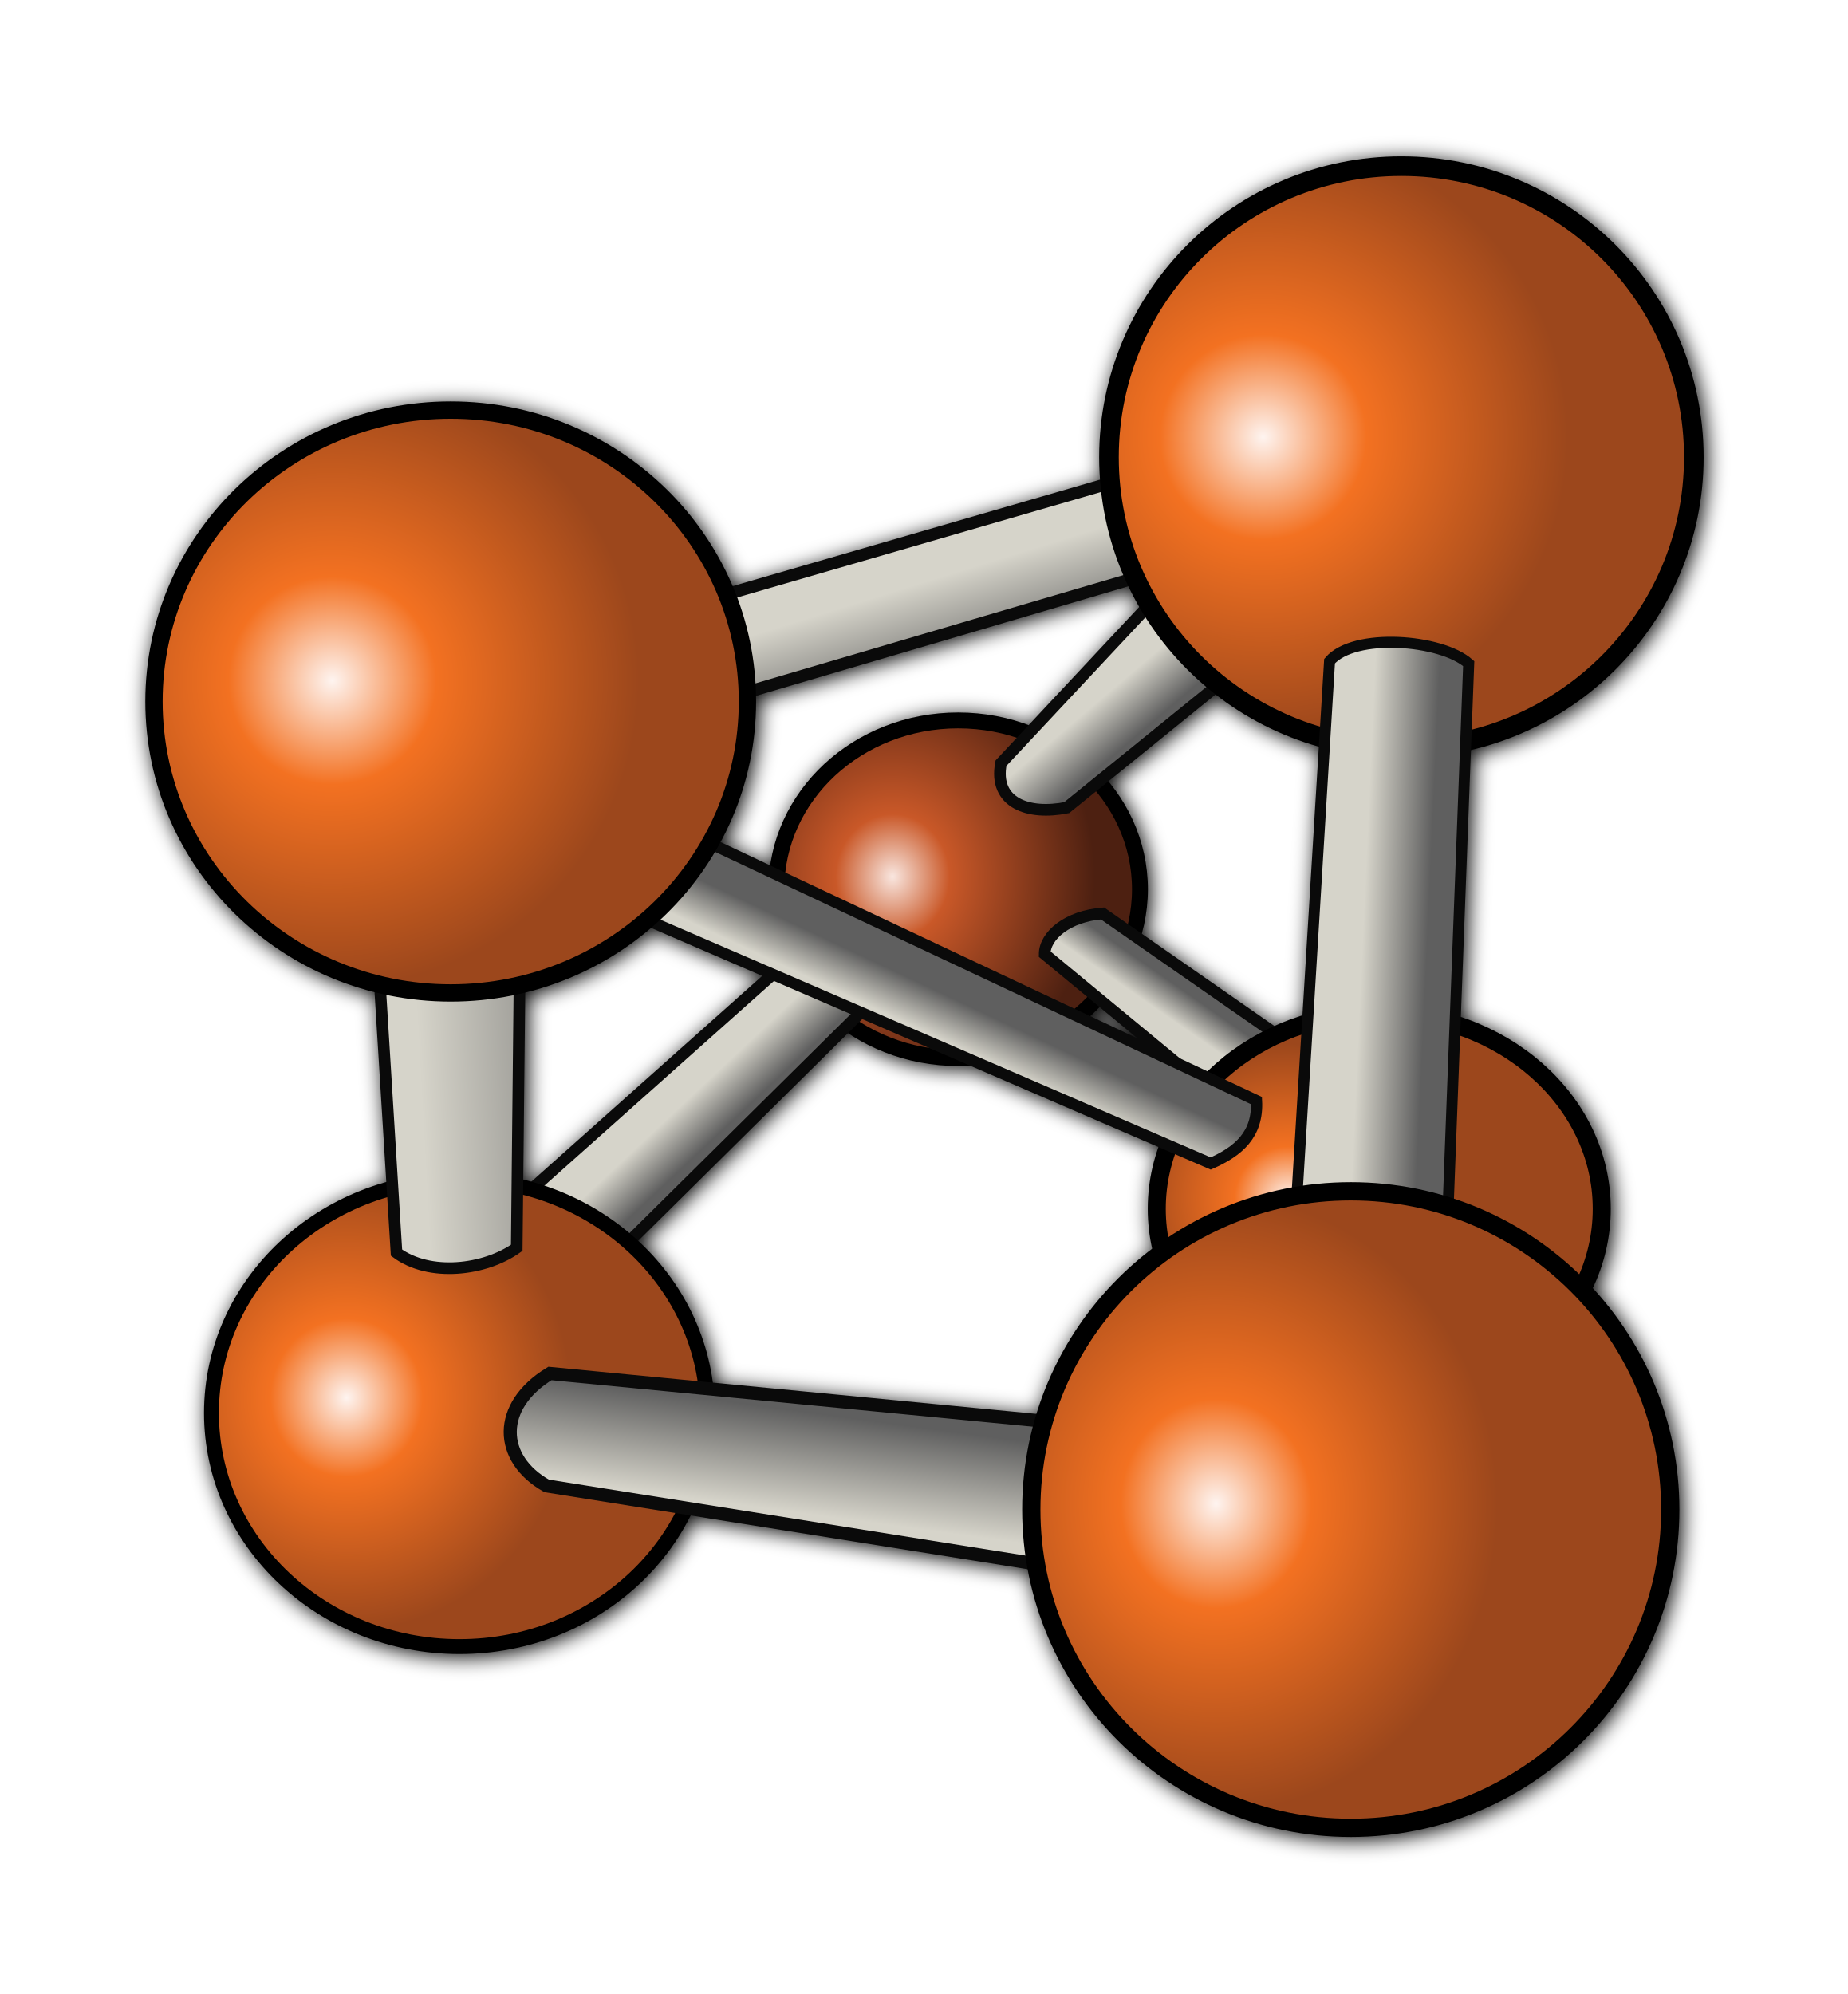
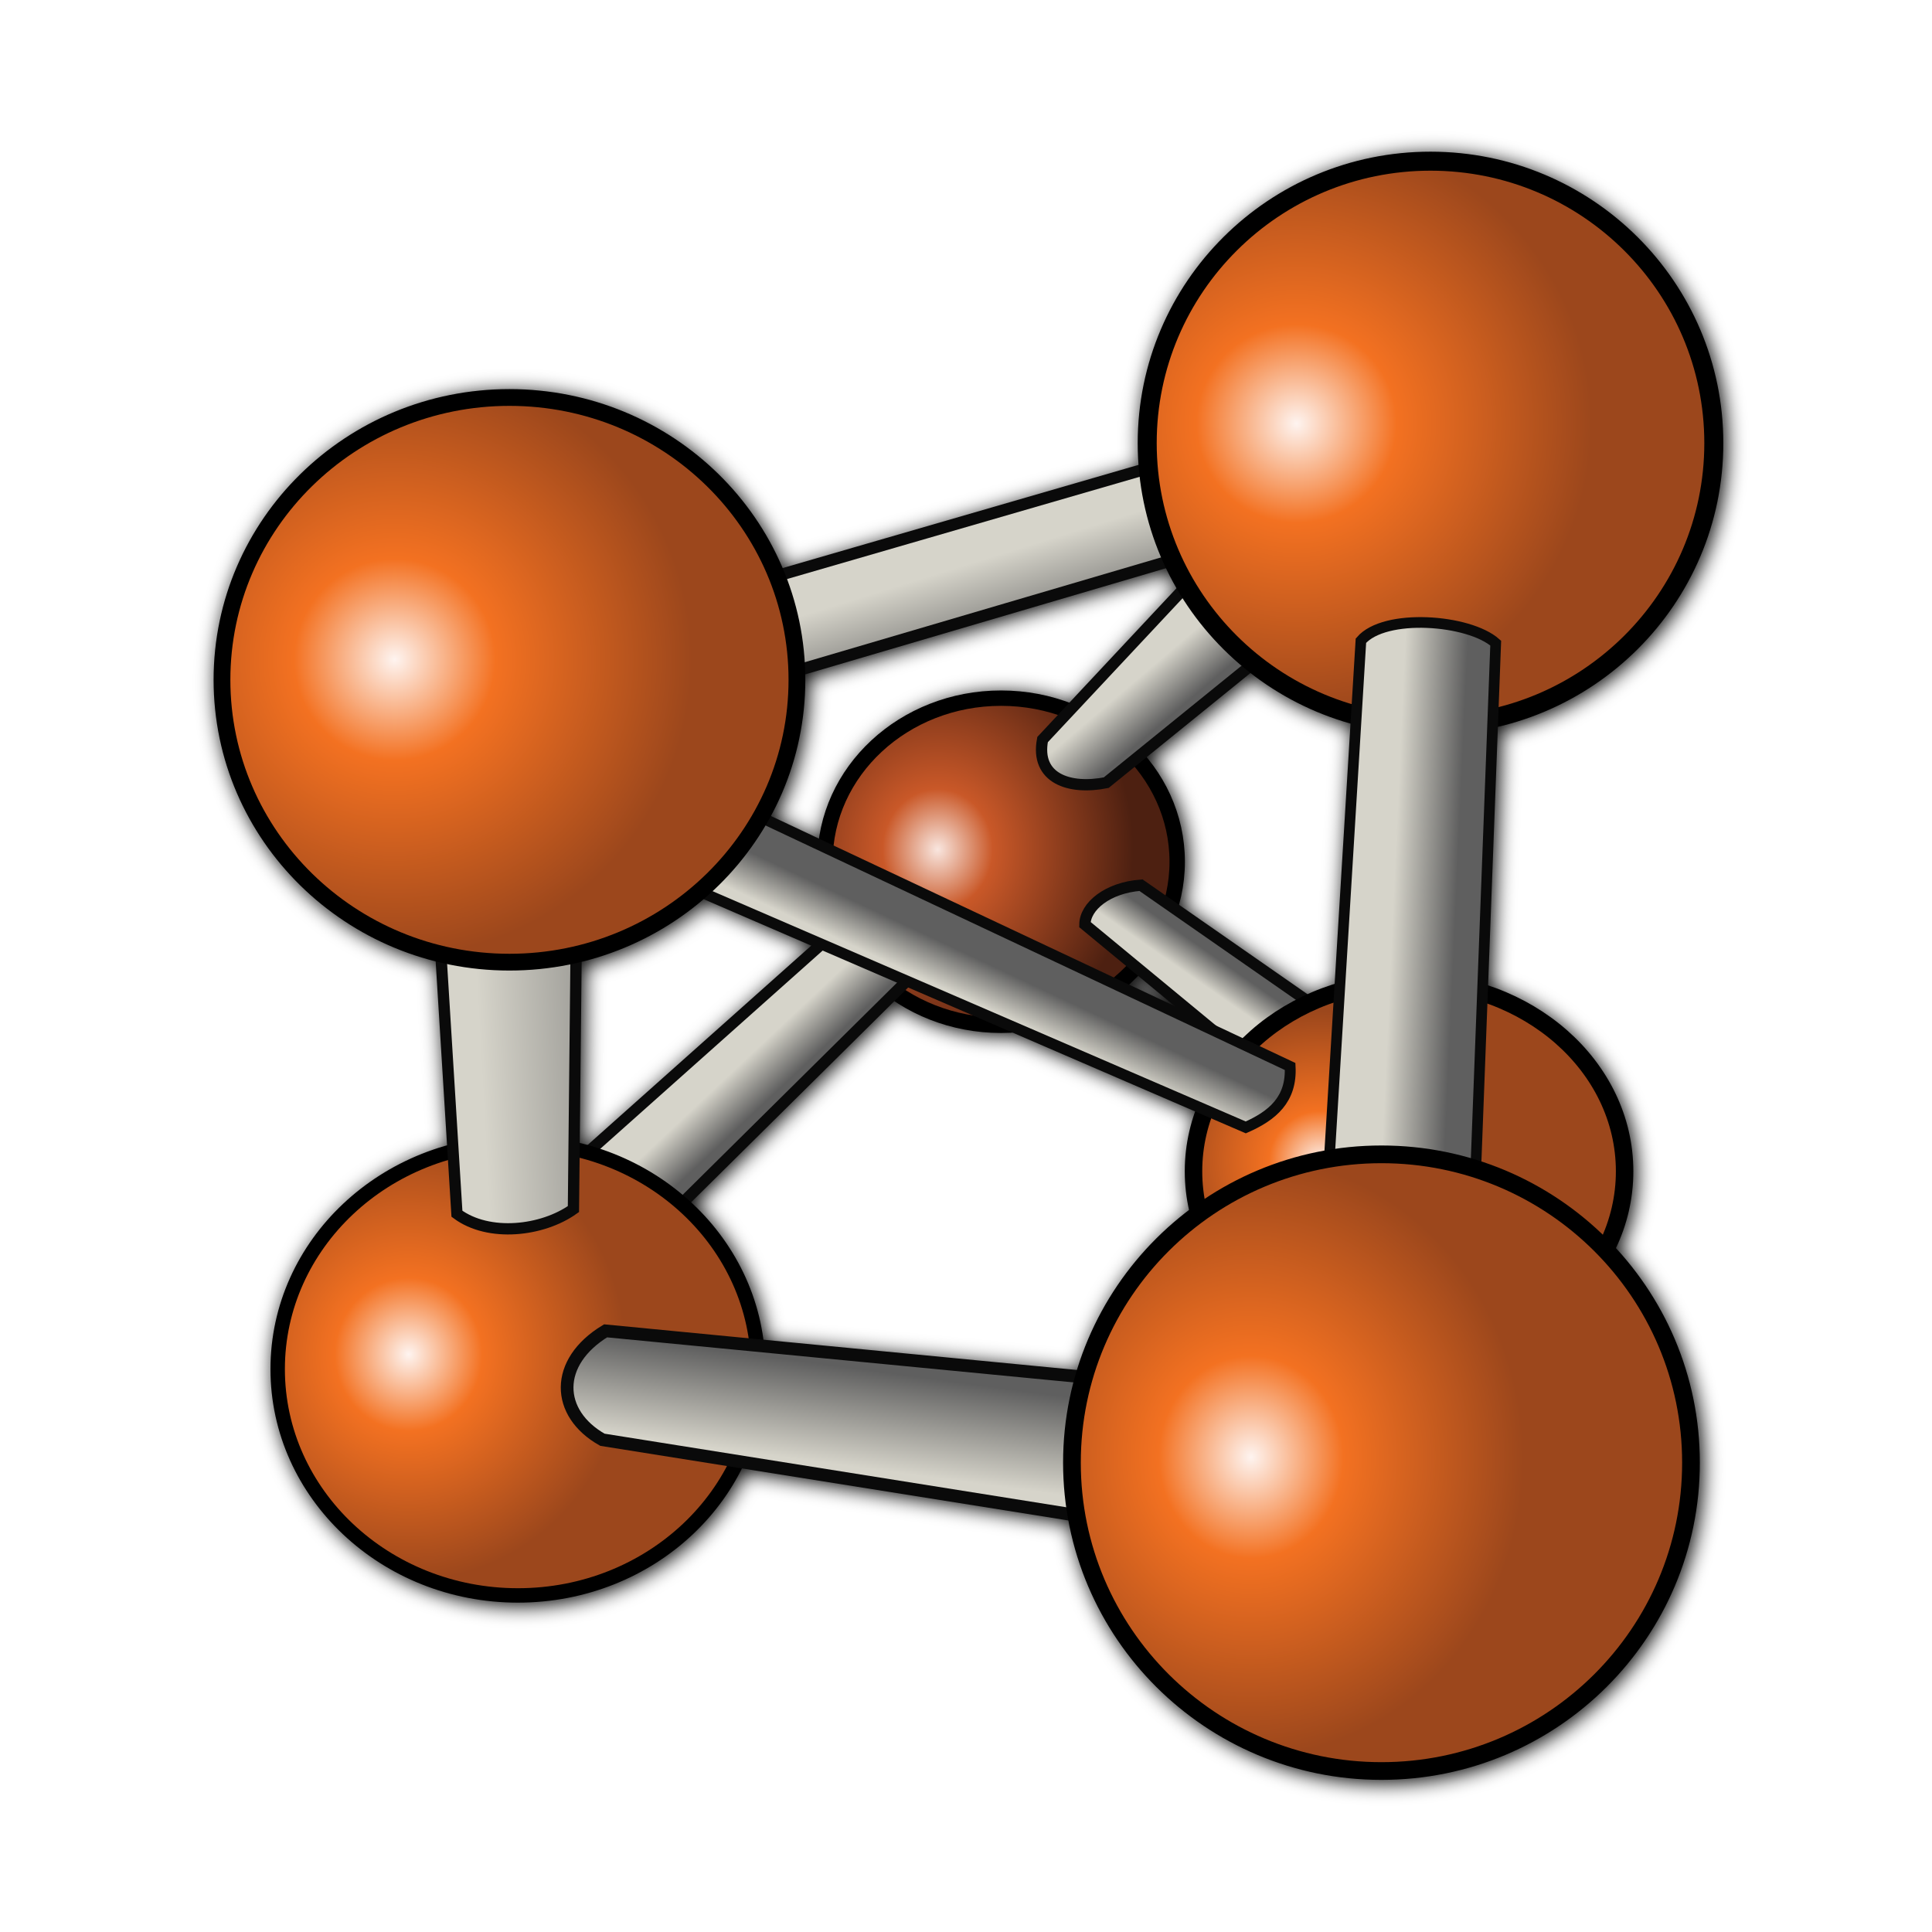
- <svg xmlns="http://www.w3.org/2000/svg" xmlns:xlink="http://www.w3.org/1999/xlink" version="1.0" width="731.091" height="788.918" viewBox="0 0 7310.911 7889.178" preserveAspectRatio="xMidYMid meet" id="svg12359">
+ <svg xmlns="http://www.w3.org/2000/svg" xmlns:xlink="http://www.w3.org/1999/xlink" version="1.0" width="789" height="789" viewBox="0 0 7890 7890" preserveAspectRatio="xMidYMid meet" id="svg12359">
  <defs id="defs13426">
    <linearGradient id="linearGradient4227">
      <stop id="stop4229" offset="0" style="stop-color:#d6d4ca;stop-opacity:1" />
      <stop id="stop4231" offset="1" style="stop-color:#5f5f5f;stop-opacity:1" />
    </linearGradient>
    <linearGradient id="linearGradient15517">
      <stop id="stop15519" offset="0" style="stop-color:#f9e6df;stop-opacity:1" />
      <stop style="stop-color:#c95828;stop-opacity:1" offset="0.282" id="stop15521" />
      <stop id="stop15523" offset="1" style="stop-color:#4d2011;stop-opacity:1" />
    </linearGradient>
    <linearGradient id="linearGradient15499">
      <stop id="stop15501" offset="0" style="stop-color:#fef4f0;stop-opacity:1" />
      <stop style="stop-color:#f37121;stop-opacity:1" offset="0.339" id="stop15503" />
      <stop id="stop15505" offset="1" style="stop-color:#9c471c;stop-opacity:1" />
    </linearGradient>
    <linearGradient xlink:href="#linearGradient4227" id="linearGradient15286" x1="4329.025" y1="3381.588" x2="4539.248" y2="3381.588" gradientUnits="userSpaceOnUse" gradientTransform="matrix(1.217526,0.05523502,-0.04416499,0.9735132,323.283,491.5011)" />
    <linearGradient xlink:href="#linearGradient4227" id="linearGradient15318" x1="5632.592" y1="1677.555" x2="5635.948" y2="1513.266" gradientUnits="userSpaceOnUse" gradientTransform="matrix(1.102866,0.4949273,-0.6587696,0.8222997,-223.837,639.8357)" />
    <linearGradient xlink:href="#linearGradient4227" id="linearGradient15326" x1="5155.363" y1="-185.044" x2="5150.141" y2="-294.59" gradientUnits="userSpaceOnUse" gradientTransform="matrix(0.9295327,0.711242,-1.077478,0.5970036,-368.2878,603.9088)" />
    <linearGradient xlink:href="#linearGradient4227" id="linearGradient15334" x1="419.03" y1="4251.473" x2="411.115" y2="4426.775" gradientUnits="userSpaceOnUse" gradientTransform="matrix(0.8265613,-0.7725803,1.077722,0.5967818,-368.2878,603.9088)" />
    <linearGradient xlink:href="#linearGradient4227" id="linearGradient15342" x1="3521.27" y1="5116.37" x2="3521.805" y2="4792.325" gradientUnits="userSpaceOnUse" gradientTransform="matrix(1.348764,0.1806621,-0.2000419,1.218098,-358.5457,-686.5274)" />
    <linearGradient xlink:href="#linearGradient4227" id="linearGradient15370" x1="-1864.708" y1="4250.473" x2="-1866.604" y2="4406.271" gradientUnits="userSpaceOnUse" gradientTransform="matrix(0.8095869,-0.7815747,1.101655,0.5743654,-368.2878,603.9088)" />
    <linearGradient xlink:href="#linearGradient4227" id="linearGradient15378" x1="2304.552" y1="3004.182" x2="2311.82" y2="3424.472" gradientUnits="userSpaceOnUse" gradientTransform="matrix(1.357503,-0.4017184,0.6199922,0.879582,-781.8521,609.7305)" />
    <linearGradient xlink:href="#linearGradient4227" id="linearGradient15392" x1="1362.553" y1="3843.111" x2="2047.723" y2="3811.967" gradientUnits="userSpaceOnUse" gradientTransform="matrix(1.365347,-0.07002792,-0.00842442,0.9716321,-108.2113,755.4125)" />
    <radialGradient xlink:href="#linearGradient15499" id="radialGradient15475" cx="3651.26" cy="1191.044" fx="3651.26" fy="1191.044" r="1004.163" gradientTransform="matrix(1.201075,0.02332722,-0.02371303,1.190858,699.8124,401.5867)" gradientUnits="userSpaceOnUse" />
    <radialGradient xlink:href="#linearGradient15517" id="radialGradient15489" cx="2751.413" cy="2994.47" fx="2751.413" fy="2994.47" r="626.199" gradientTransform="matrix(1.277087,0.00787708,-0.00988821,1.400353,107.0199,-570.8805)" gradientUnits="userSpaceOnUse" />
    <radialGradient xlink:href="#linearGradient15499" id="radialGradient15491" cx="4039.512" cy="4457.482" fx="4039.512" fy="4457.482" r="780.02" gradientTransform="matrix(0.8016141,-0.02653237,0.03425865,0.787568,1765.514,1516.786)" gradientUnits="userSpaceOnUse" />
    <radialGradient xlink:href="#linearGradient15499" id="radialGradient15493" cx="3732.047" cy="5649.134" fx="3732.047" fy="5649.134" r="1237.288" gradientTransform="matrix(0.8994287,-0.0097979,0.01152363,0.9866941,1449.156,588.0299)" gradientUnits="userSpaceOnUse" />
    <radialGradient xlink:href="#linearGradient15499" id="radialGradient15495" cx="923.31" cy="5239.671" fx="923.31" fy="5239.671" r="821.284" gradientTransform="matrix(1.08198,-0.00499012,0.00606887,1.124645,400.0881,-181.9971)" gradientUnits="userSpaceOnUse" />
    <radialGradient xlink:href="#linearGradient15499" id="radialGradient15497" cx="916.671" cy="2580.827" fx="916.671" fy="2580.827" r="994.791" gradientTransform="matrix(1.219952,0.00686121,-0.00683889,1.220231,273.5063,-286.9138)" gradientUnits="userSpaceOnUse" />
    <filter style="color-interpolation-filters:sRGB" id="filter10552">
      <feFlood flood-opacity="0.498" flood-color="rgb(0,0,0)" result="flood" id="feFlood10554" />
      <feComposite in="flood" in2="SourceGraphic" operator="in" result="composite1" id="feComposite10556" />
      <feGaussianBlur in="composite1" stdDeviation="50" result="blur" id="feGaussianBlur10558" />
      <feOffset dx="50" dy="50" result="offset" id="feOffset10560" />
      <feComposite in="SourceGraphic" in2="offset" operator="over" result="composite2" id="feComposite10562" />
    </filter>
    <filter style="color-interpolation-filters:sRGB" id="filter5849">
      <feFlood flood-opacity="1" flood-color="rgb(0,0,0)" result="flood" id="feFlood5851" />
      <feComposite in="flood" in2="SourceGraphic" operator="in" result="composite1" id="feComposite5853" />
      <feGaussianBlur in="composite1" stdDeviation="60" result="blur" id="feGaussianBlur5855" />
      <feOffset dx="20" dy="20" result="offset" id="feOffset5857" />
      <feComposite in="SourceGraphic" in2="offset" operator="over" result="composite2" id="feComposite5859" />
    </filter>
    <filter style="color-interpolation-filters:sRGB" id="filter6131">
      <feFlood flood-opacity="1" flood-color="rgb(0,0,0)" result="flood" id="feFlood6133" />
      <feComposite in="flood" in2="SourceGraphic" operator="in" result="composite1" id="feComposite6135" />
      <feGaussianBlur in="composite1" stdDeviation="40" result="blur" id="feGaussianBlur6137" />
      <feOffset dx="12" dy="12" result="offset" id="feOffset6139" />
      <feComposite in="SourceGraphic" in2="offset" operator="over" result="composite2" id="feComposite6141" />
    </filter>
  </defs>
-   <g id="layer1" transform="translate(177.9372,448.5705)" />
-   <g id="layer15" style="display:inline;opacity:1" transform="translate(-59.53369,-175.9384)">
-     <g id="g5887" style="filter:url(#filter6131)">
+   <g id="layer1" transform="translate(177.9372,449.3926)" />
+   <g id="layer15" style="display:inline;opacity:1" transform="translate(-59.53369,-175.1163)">
+     <g id="g5887" style="filter:url(#filter6131)" transform="translate(297.2995,0)">
      <ellipse ry="667.992" rx="719.198" cy="3694.252" cx="3850.533" id="path14530-6" style="fill:url(#radialGradient15489);fill-opacity:1;fill-rule:evenodd;stroke:#000000;stroke-width:62.83;stroke-linecap:butt;stroke-linejoin:miter;stroke-miterlimit:4;stroke-dasharray:none;stroke-opacity:1" />
      <path id="rect15269" d="M 1876.599,5136.264 3347.387,3825.199 3677.775,3970.792 2292.144,5342.272 Z" style="fill:url(#linearGradient15370);fill-opacity:1;fill-rule:nonzero;stroke:#0a0a0a;stroke-width:46.061;stroke-miterlimit:4;stroke-dasharray:none;stroke-opacity:1" />
      <ellipse ry="924.23" rx="981.128" cy="5766.358" cx="1877.356" id="path14530-35" style="fill:url(#radialGradient15495);fill-opacity:1;fill-rule:evenodd;stroke:#000000;stroke-width:58.89;stroke-linecap:butt;stroke-linejoin:miter;stroke-miterlimit:4;stroke-dasharray:none;stroke-opacity:1" />
      <path id="rect15259" d="m 1535.148,3627.781 584.618,-22.423 -15.727,1507.491 c -126.522,90.299 -345.537,115.72 -475.752,19.054 z" style="fill:url(#linearGradient15392);fill-opacity:1;fill-rule:nonzero;stroke:#0a0a0a;stroke-width:46.061;stroke-miterlimit:4;stroke-dasharray:none;stroke-opacity:1" />
      <path id="rect15265" d="m 4421.812,3789.993 1124.403,782.72 -340.77,214.775 -1012.634,-836.527 c 0.317,-73.856 91.345,-150.462 229.002,-160.968 z" style="fill:url(#linearGradient15326);fill-opacity:1;fill-rule:nonzero;stroke:#0a0a0a;stroke-width:46.061;stroke-miterlimit:4;stroke-dasharray:none;stroke-opacity:1" />
      <ellipse ry="775.527" rx="880.277" cy="4958.502" cx="5516.609" id="path14530-7" style="fill:url(#radialGradient15491);fill-opacity:1;fill-rule:evenodd;stroke:#000000;stroke-width:71.32;stroke-linecap:butt;stroke-linejoin:miter;stroke-miterlimit:4;stroke-dasharray:none;stroke-opacity:1" />
      <path id="rect15263" d="m 4019.981,3195.385 852.333,-910.907 419.616,266.618 -1012.002,820.285 c -150.517,30.069 -290.389,-17.268 -259.947,-175.996 z" style="fill:url(#linearGradient15334);fill-opacity:1;fill-rule:nonzero;stroke:#0a0a0a;stroke-width:46.061;stroke-miterlimit:4;stroke-dasharray:none;stroke-opacity:1" />
      <path id="rect15261" d="m 2592.467,2626.122 1927.147,-558.738 259.776,328.045 -1950.386,573.795 z" style="fill:url(#linearGradient15378);fill-opacity:1;fill-rule:nonzero;stroke:#0a0a0a;stroke-width:48.052;stroke-miterlimit:4;stroke-dasharray:none;stroke-opacity:1" />
      <ellipse ry="1151.492" rx="1156.973" cy="1984.862" cx="5604.229" id="path14530" style="fill:url(#radialGradient15475);fill-opacity:1;fill-rule:evenodd;stroke:#000000;stroke-width:77.6;stroke-linecap:butt;stroke-linejoin:miter;stroke-miterlimit:4;stroke-dasharray:none;stroke-opacity:1" />
      <path id="rect15267" d="m 2468.652,3324.012 2562.242,1206.492 c 7.357,135.06 -73.08,201.213 -181.11,248.743 L 2177.171,3624.9 Z" style="fill:url(#linearGradient15318);fill-opacity:1;fill-rule:nonzero;stroke:#0a0a0a;stroke-width:44.416;stroke-miterlimit:4;stroke-dasharray:none;stroke-opacity:1" />
      <ellipse ry="1153.031" rx="1173.993" cy="2951.422" cx="1842.769" id="path14530-3" style="fill:url(#radialGradient15497);fill-opacity:1;fill-rule:evenodd;stroke:#000000;stroke-width:68.49;stroke-linecap:butt;stroke-linejoin:miter;stroke-miterlimit:4;stroke-dasharray:none;stroke-opacity:1" />
      <path id="rect15255" d="m 5319.993,2791.727 c 96.596,-113.269 441.108,-87.513 550.509,9.784 l -95.893,2532.51 -602.917,-110.902 z" style="fill:url(#linearGradient15286);fill-opacity:1;fill-rule:nonzero;stroke:#0a0a0a;stroke-width:43.593;stroke-miterlimit:4;stroke-dasharray:none;stroke-opacity:1" />
      <path id="rect15257" d="m 2235.36,5610.066 2299.025,222.021 -76.605,579.051 -2235.327,-356.252 c -190.877,-107.596 -197.835,-316.886 12.907,-444.82 z" style="fill:url(#linearGradient15342);fill-opacity:1;fill-rule:nonzero;stroke:#0a0a0a;stroke-width:51.832;stroke-miterlimit:4;stroke-dasharray:none;stroke-opacity:1" />
      <ellipse ry="1259.207" rx="1264.045" cy="6148.477" cx="5403.91" id="path14530-5" style="fill:url(#radialGradient15493);fill-opacity:1;fill-rule:evenodd;stroke:#000000;stroke-width:72.32;stroke-linecap:butt;stroke-linejoin:miter;stroke-miterlimit:4;stroke-dasharray:none;stroke-opacity:1" />
    </g>
  </g>
</svg>
